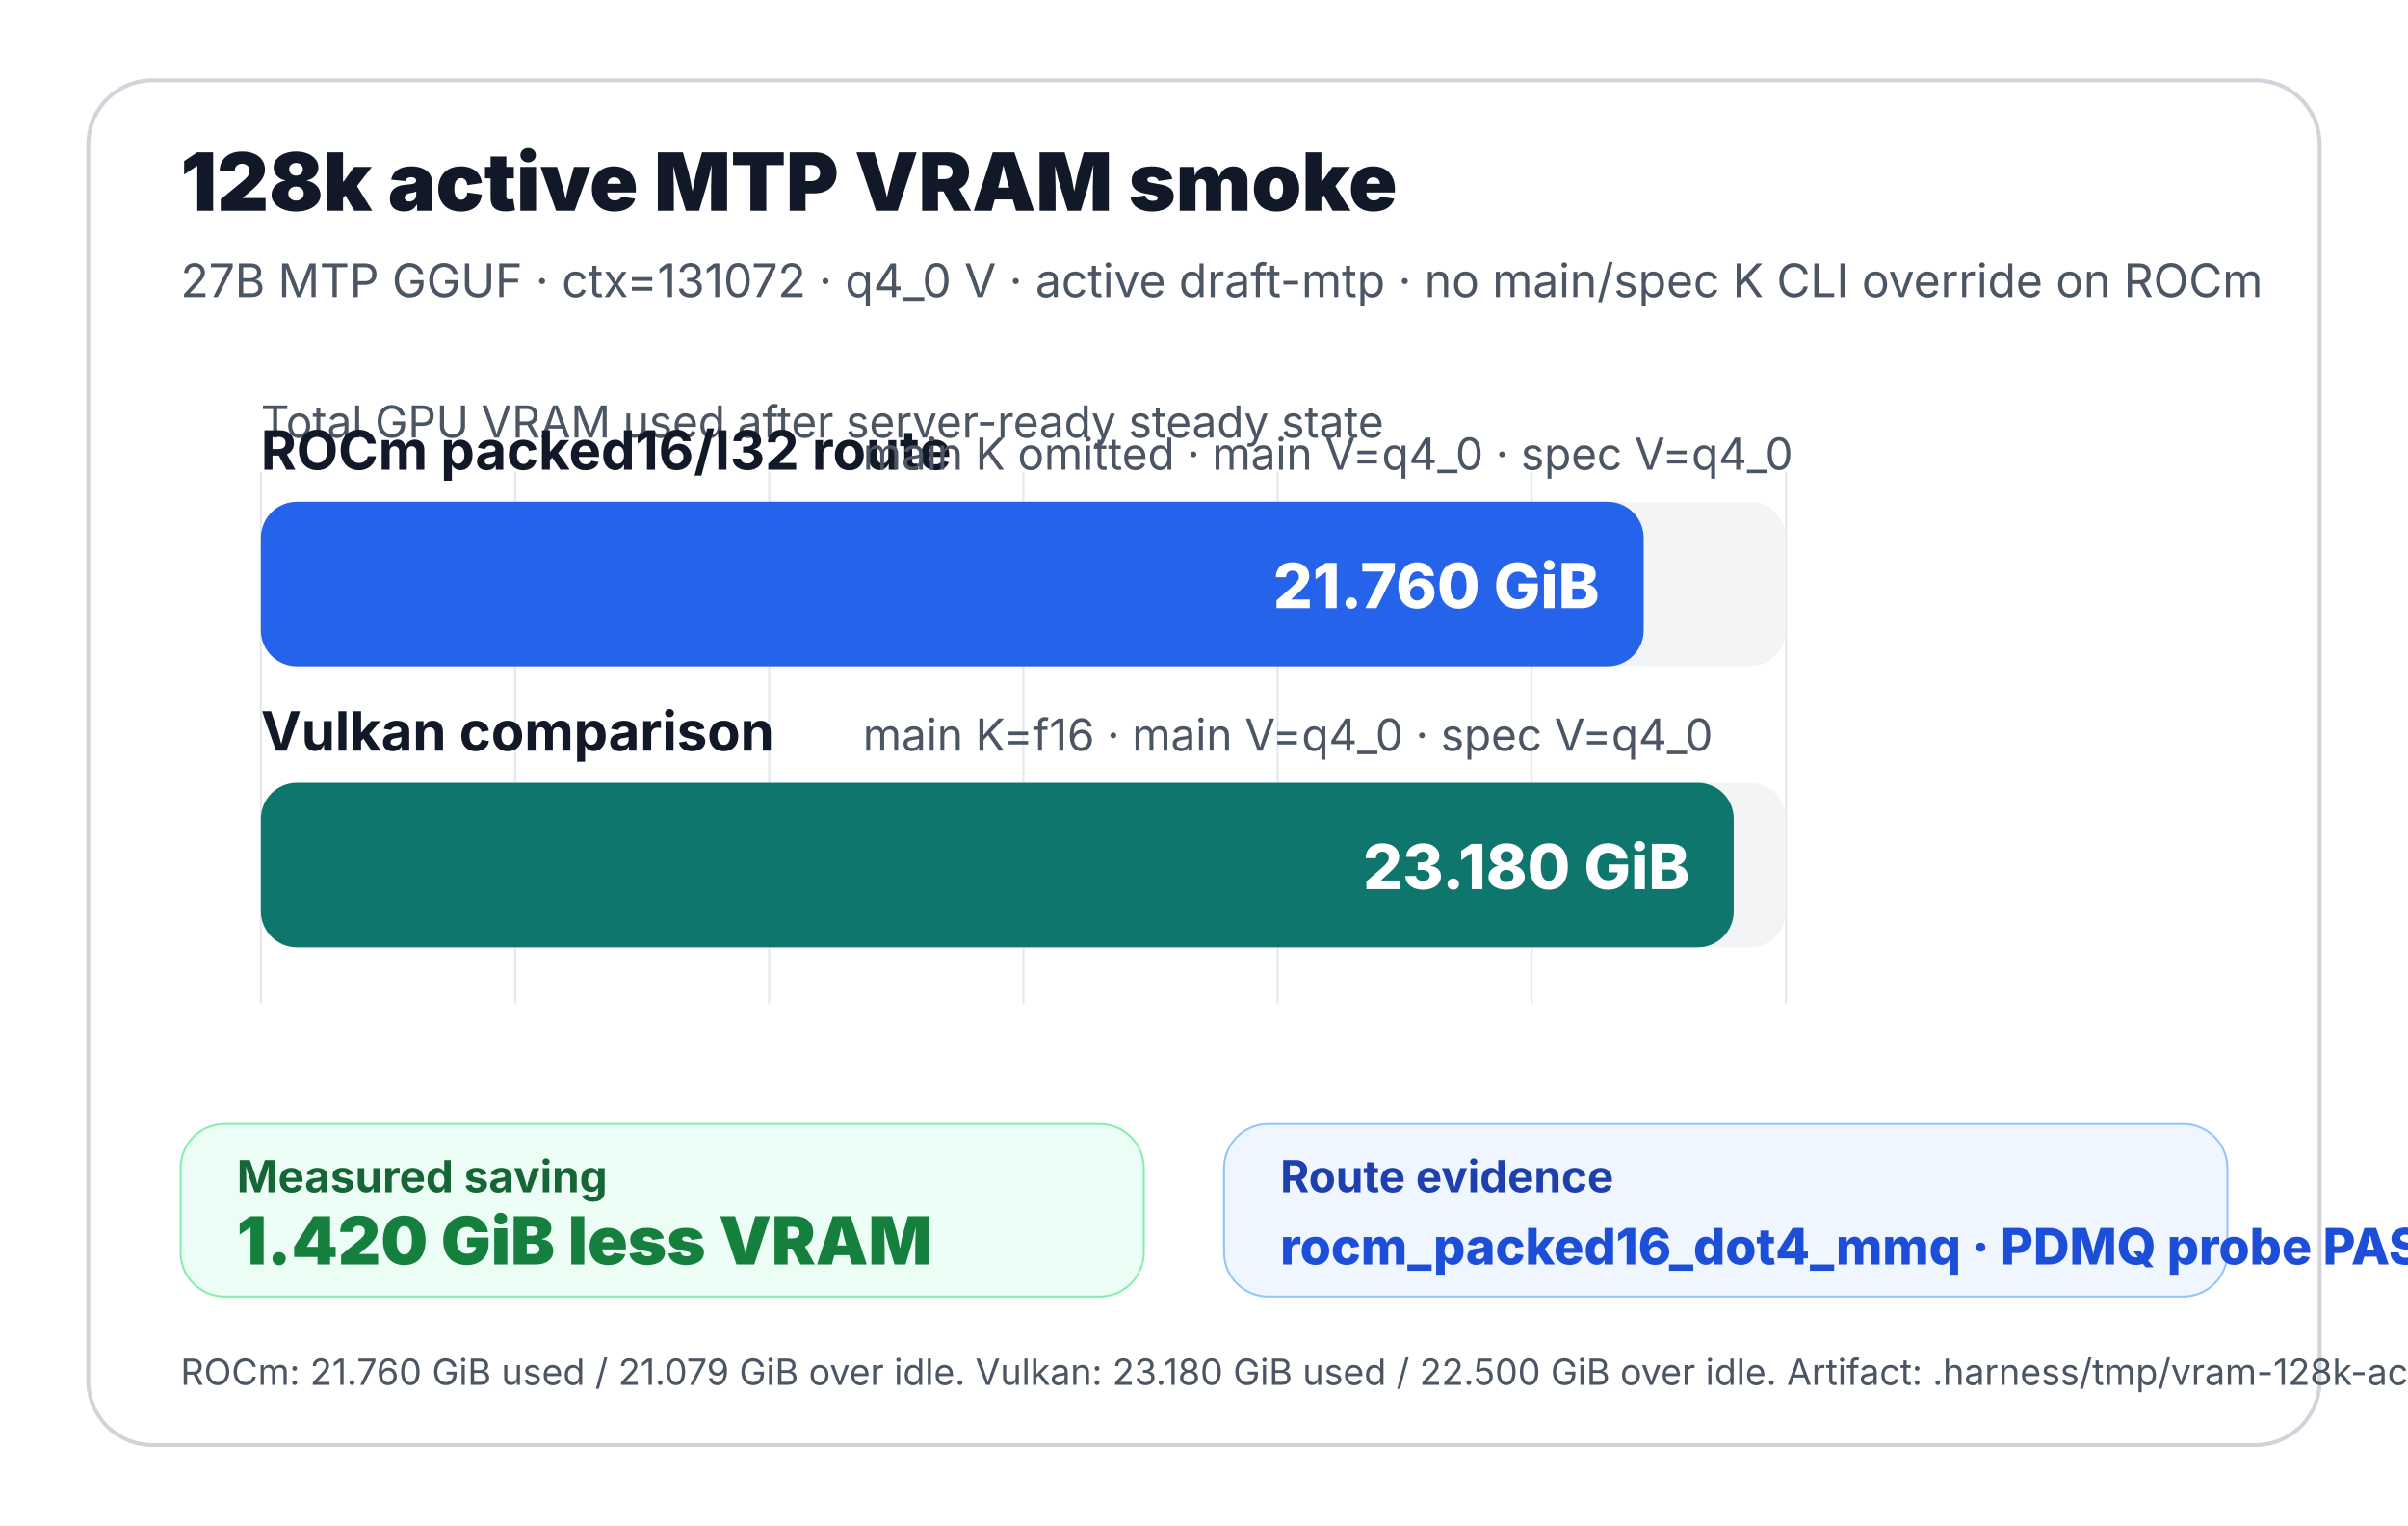
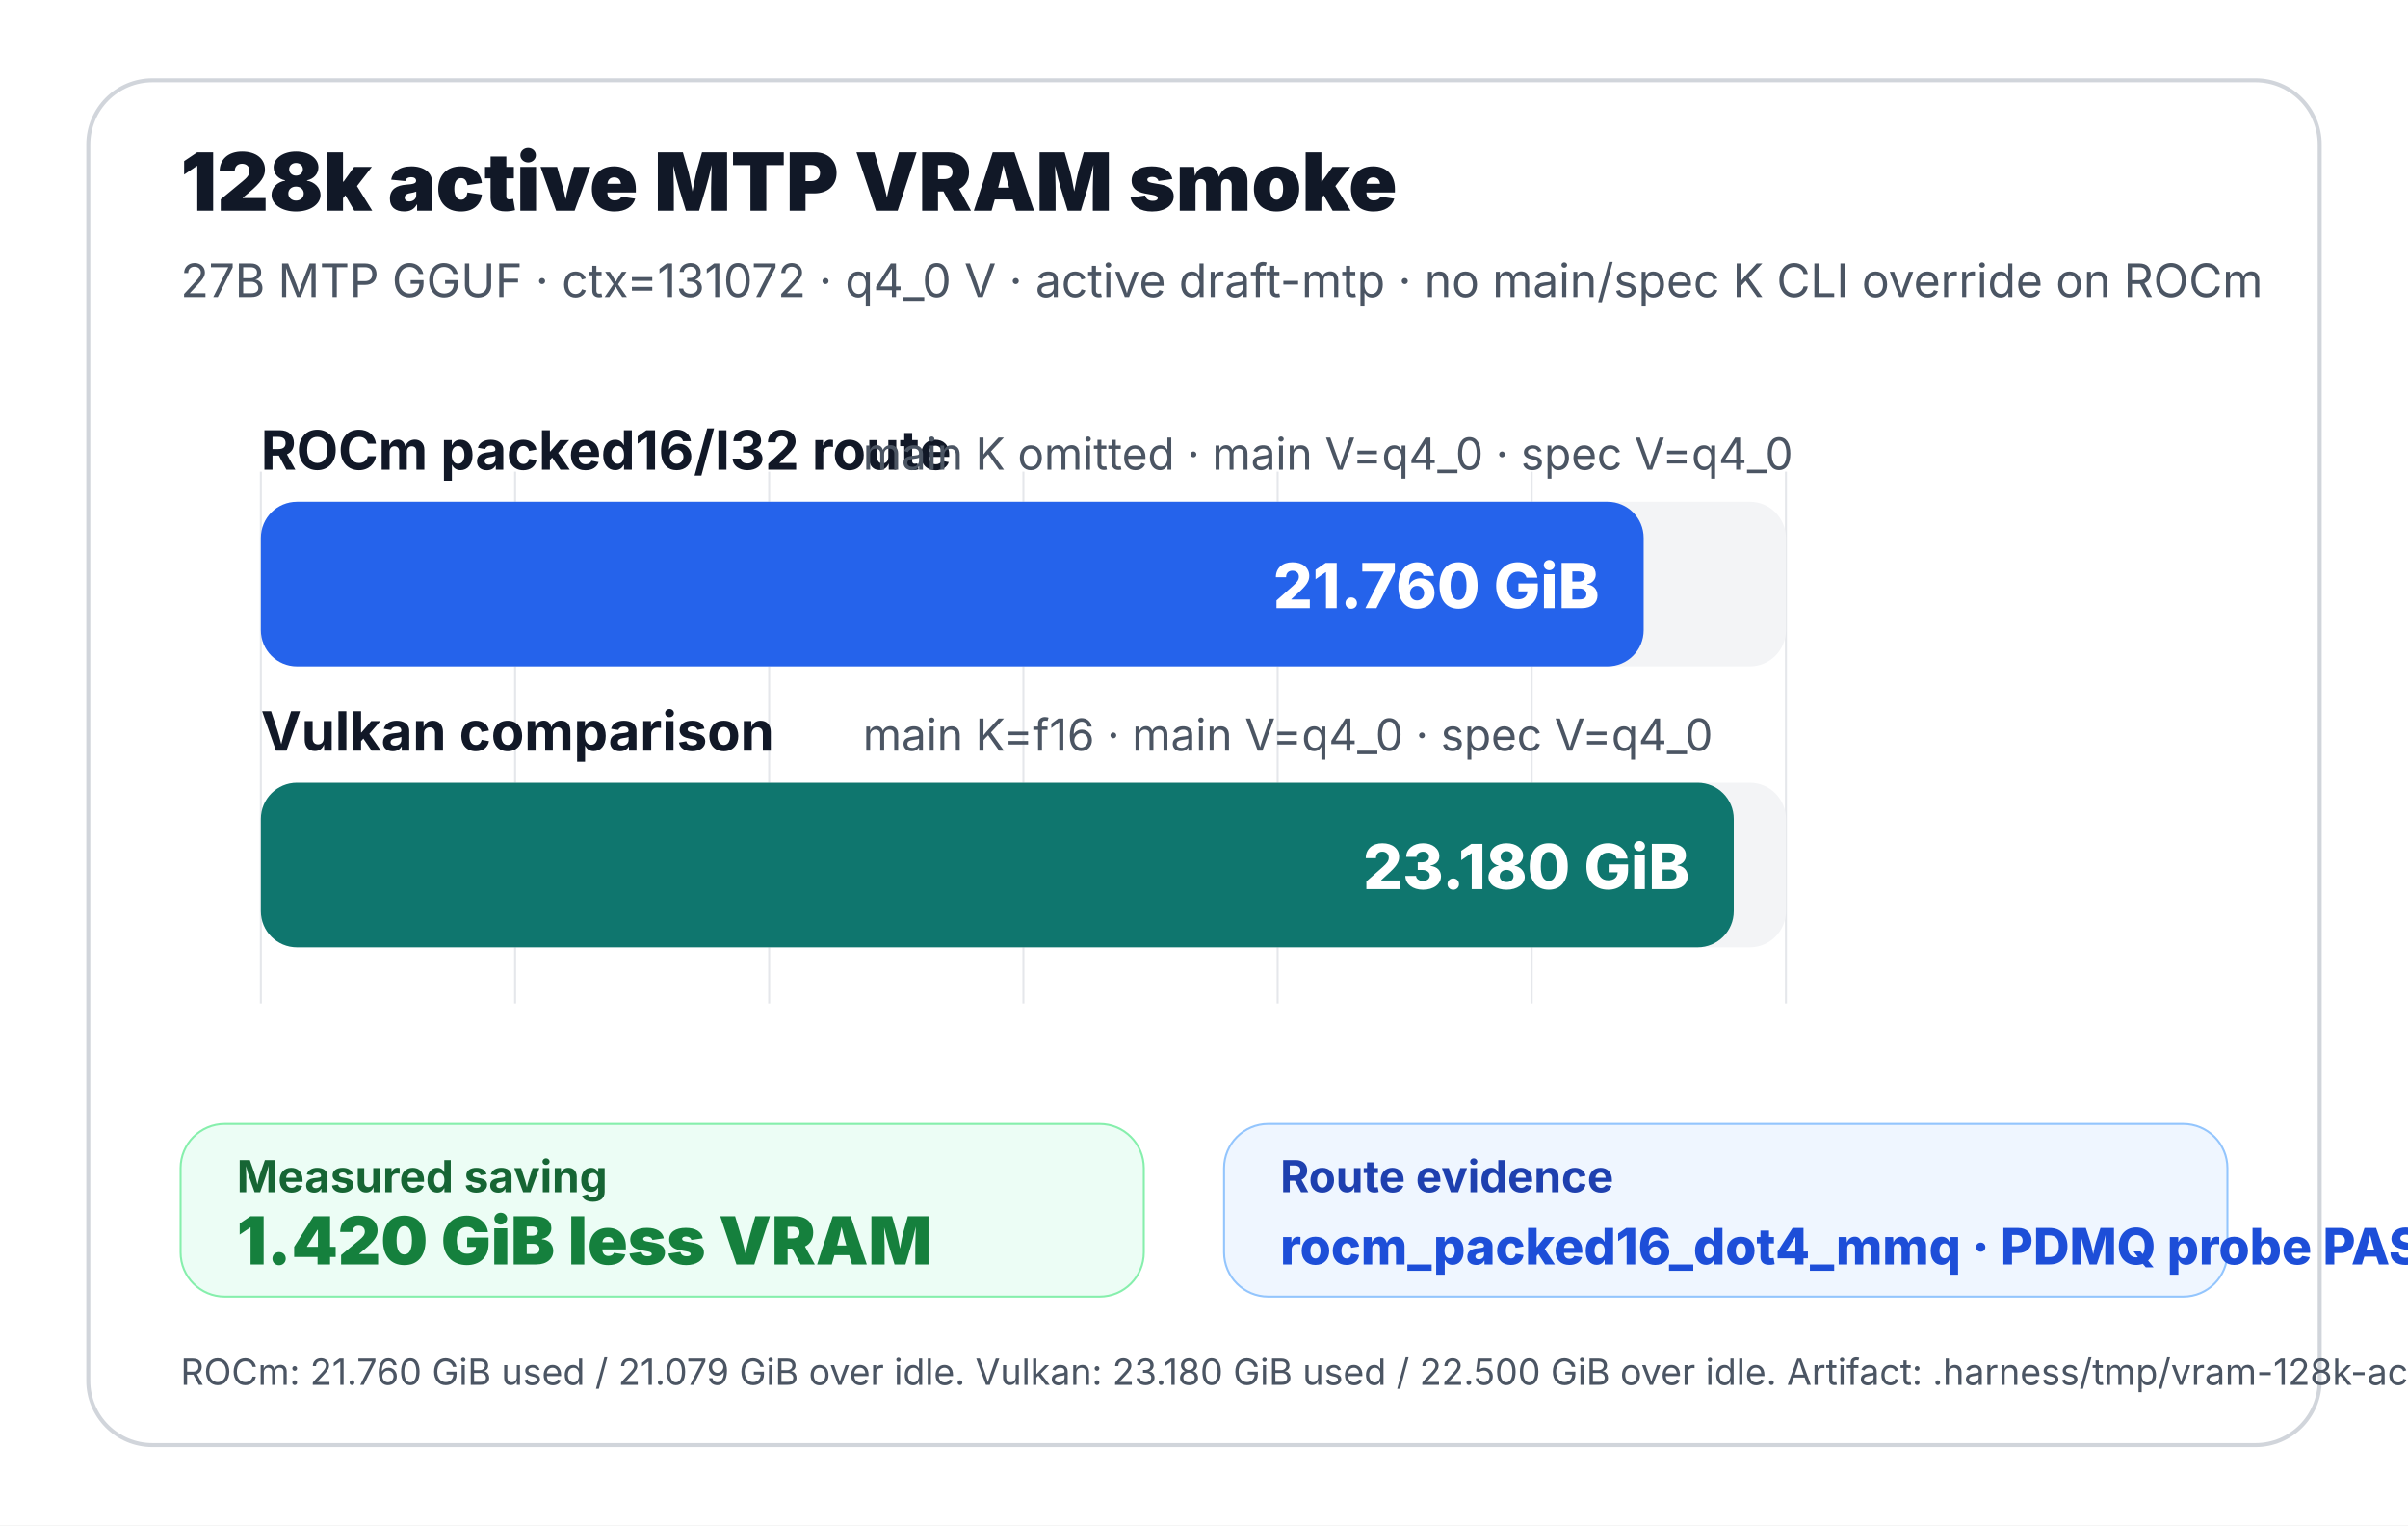
<svg xmlns="http://www.w3.org/2000/svg" width="1200" height="760" viewBox="0 0 1200 760">
  <rect width="100%" height="100%" fill="white" />
  <rect x="44" y="40" width="1112" height="680" rx="32" fill="#ffffff" stroke="#d1d5db" stroke-width="2" />
  <text x="90" y="105" font-family="Inter, ui-sans-serif, system-ui, -apple-system, Segoe UI, sans-serif" font-size="40" font-weight="850" fill="#111827">128k active MTP VRAM smoke</text>
  <text x="90" y="148" font-family="Inter, ui-sans-serif, system-ui, -apple-system, Segoe UI, sans-serif" font-size="23" fill="#4b5563">27B MTP GGUF · ctx=131072 · q4_0 V · active draft-mtp · no main/spec K CLI override on ROCm</text>
  <g font-family="Inter, ui-sans-serif, system-ui, -apple-system, Segoe UI, sans-serif">
-     <text x="130" y="218" font-size="22" fill="#4b5563">Total GPU VRAM used after server-ready steady state</text>
    <line x1="130.0" y1="235" x2="130.0" y2="500" stroke="#e5e7eb" stroke-width="1" />
    <line x1="256.7" y1="235" x2="256.7" y2="500" stroke="#e5e7eb" stroke-width="1" />
    <line x1="383.3" y1="235" x2="383.3" y2="500" stroke="#e5e7eb" stroke-width="1" />
    <line x1="510.0" y1="235" x2="510.0" y2="500" stroke="#e5e7eb" stroke-width="1" />
    <line x1="636.7" y1="235" x2="636.7" y2="500" stroke="#e5e7eb" stroke-width="1" />
    <line x1="763.3" y1="235" x2="763.3" y2="500" stroke="#e5e7eb" stroke-width="1" />
    <line x1="890.0" y1="235" x2="890.0" y2="500" stroke="#e5e7eb" stroke-width="1" />
    <text x="130" y="234" font-size="27" font-weight="700" fill="#111827">ROCm packed16/I32 route</text>
    <text x="430" y="234" font-size="22" fill="#4b5563">main K omitted · main V=q4_0 · spec V=q4_0</text>
    <rect x="130" y="250" width="760" height="82" rx="18" fill="#f3f4f6" />
    <rect x="130" y="250" width="689.1" height="82" rx="18" fill="#2563eb" />
    <text x="797.067" y="303" text-anchor="end" font-size="31" font-weight="800" fill="white">21.760 GiB</text>
    <text x="130" y="374" font-size="27" font-weight="700" fill="#111827">Vulkan comparison</text>
    <text x="430" y="374" font-size="22" fill="#4b5563">main K=f16 · main V=q4_0 · spec V=q4_0</text>
    <rect x="130" y="390" width="760" height="82" rx="18" fill="#f3f4f6" />
    <rect x="130" y="390" width="734.0" height="82" rx="18" fill="#0f766e" />
    <text x="842.033" y="443" text-anchor="end" font-size="31" font-weight="800" fill="white">23.180 GiB</text>
    <rect x="90" y="560" width="480" height="86" rx="22" fill="#ecfdf5" stroke="#86efac" />
    <text x="118" y="594" font-size="22" font-weight="750" fill="#166534">Measured saving</text>
    <text x="118" y="630" font-size="33" font-weight="850" fill="#15803d">1.420 GiB less VRAM</text>
    <rect x="610" y="560" width="500" height="86" rx="22" fill="#eff6ff" stroke="#93c5fd" />
    <text x="638" y="594" font-size="22" font-weight="750" fill="#1e40af">Route evidence</text>
    <text x="638" y="630" font-size="25" font-weight="800" fill="#1d4ed8">rocm_packed16_dot4_mmq · PDMQ probe PASSED</text>
    <text x="90" y="690" font-size="18" fill="#4b5563">ROCm: 21.760 GiB used / 21.079 GiB over idle. Vulkan: 23.180 GiB used / 22.500 GiB over idle. Artifact: .harness/tmp/vram-128k-active-mtp-q4v-20260531-112745</text>
  </g>
</svg>
